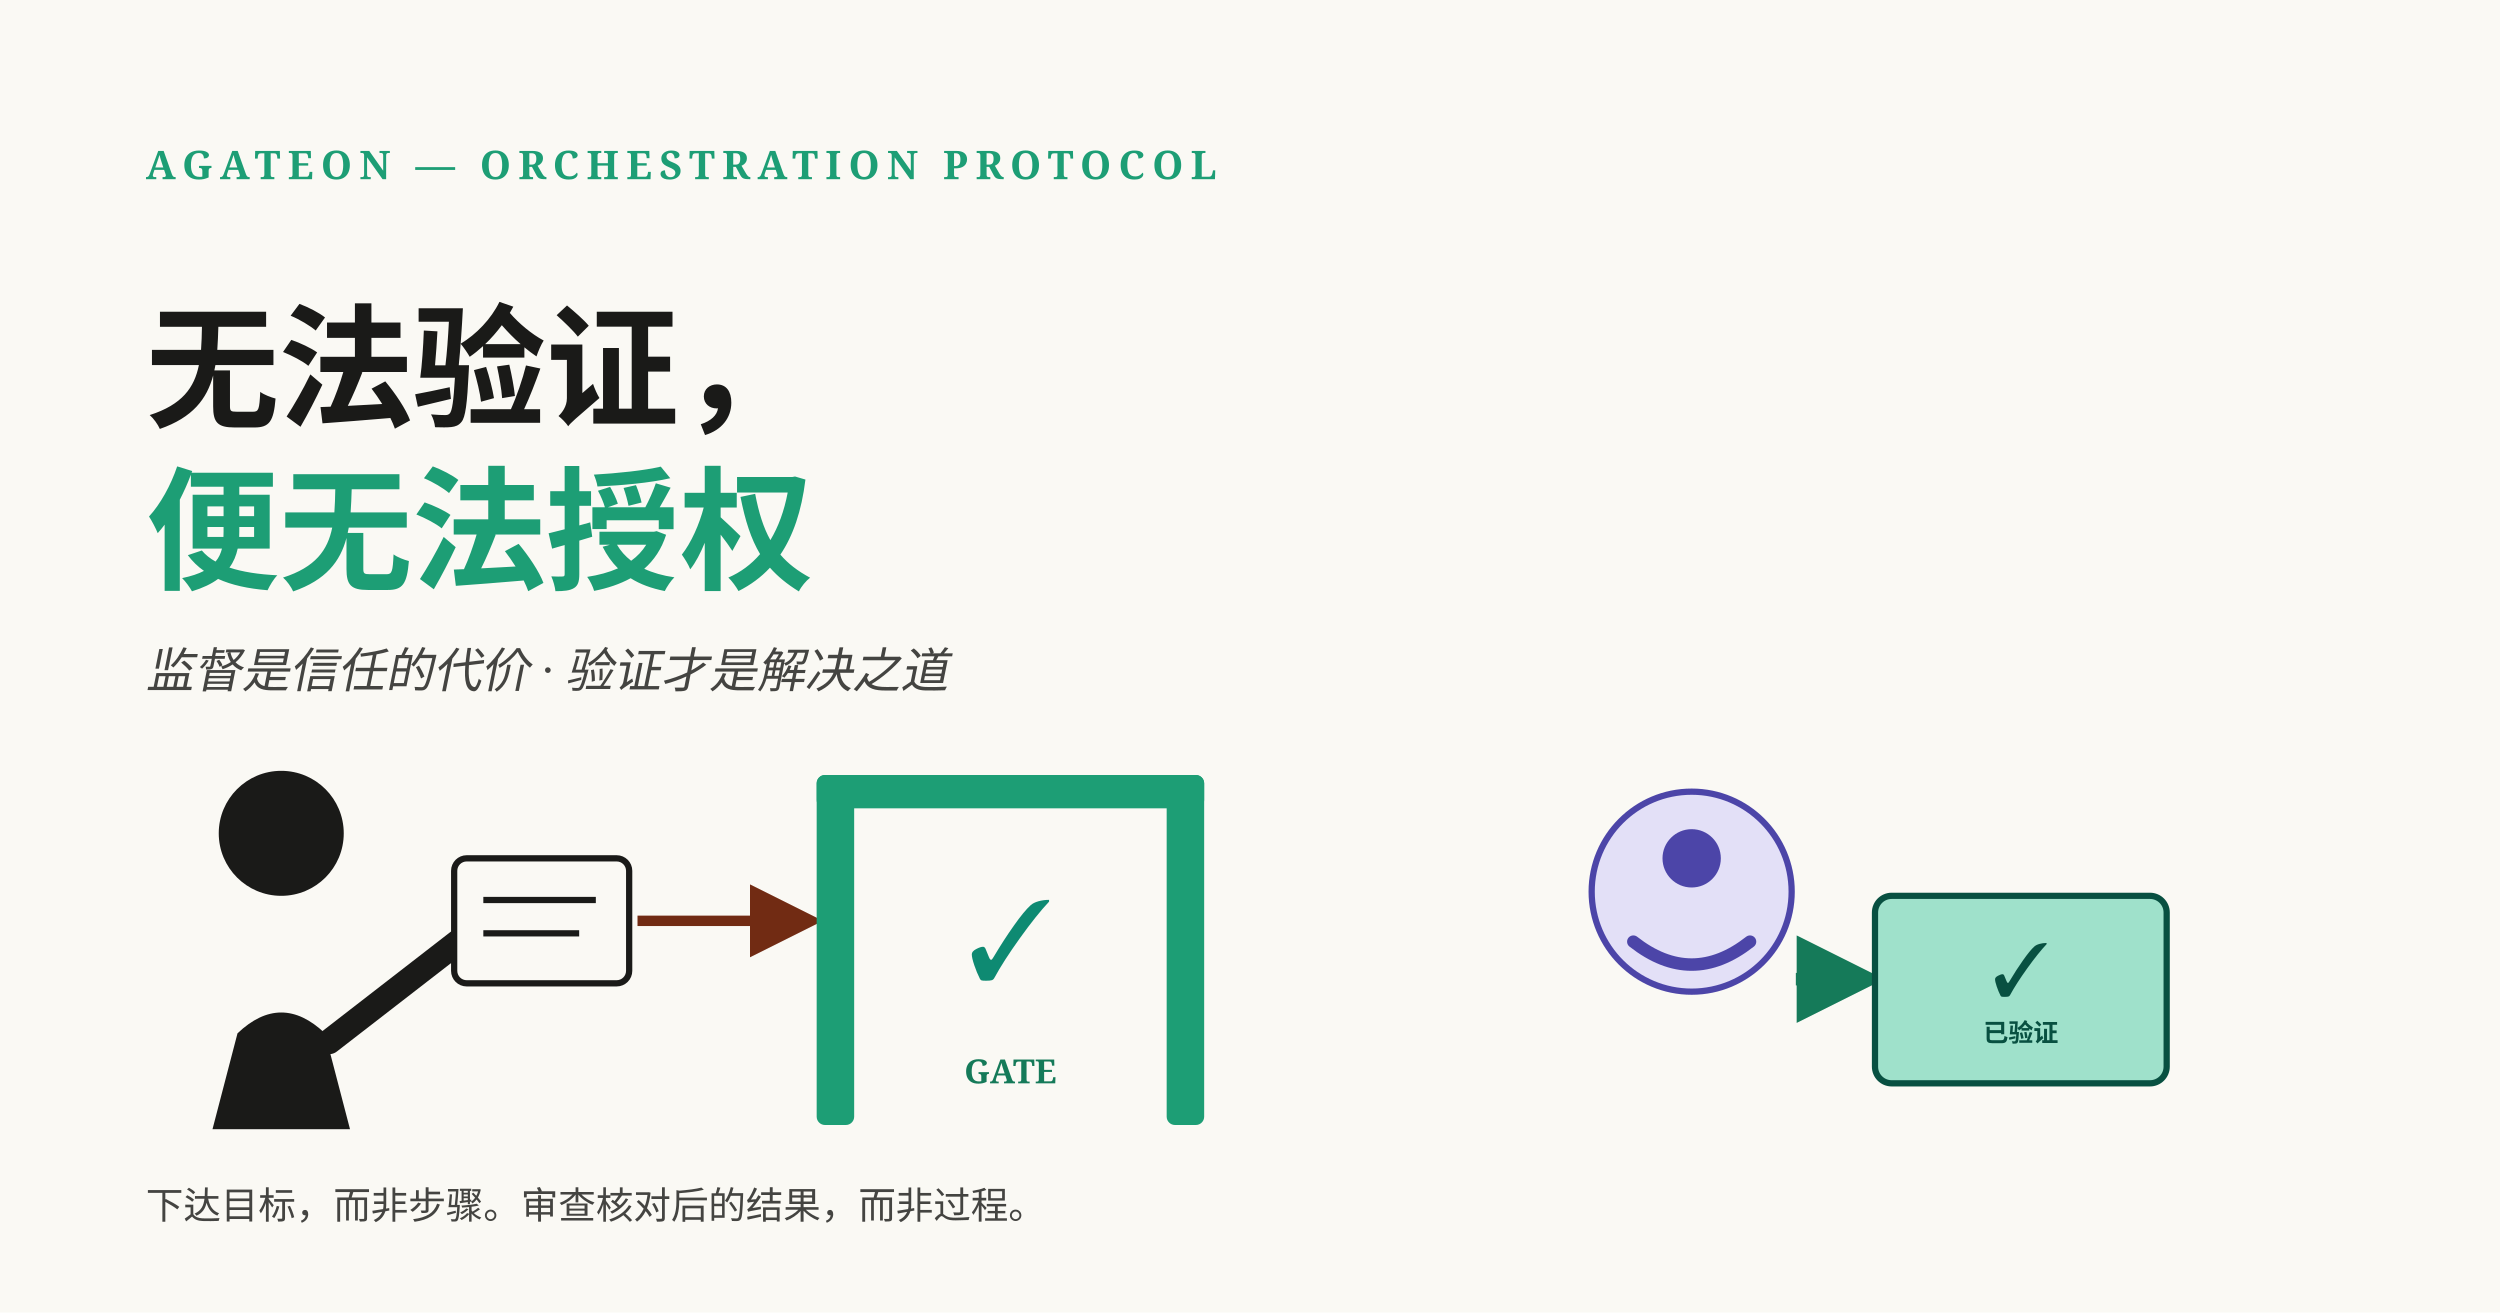
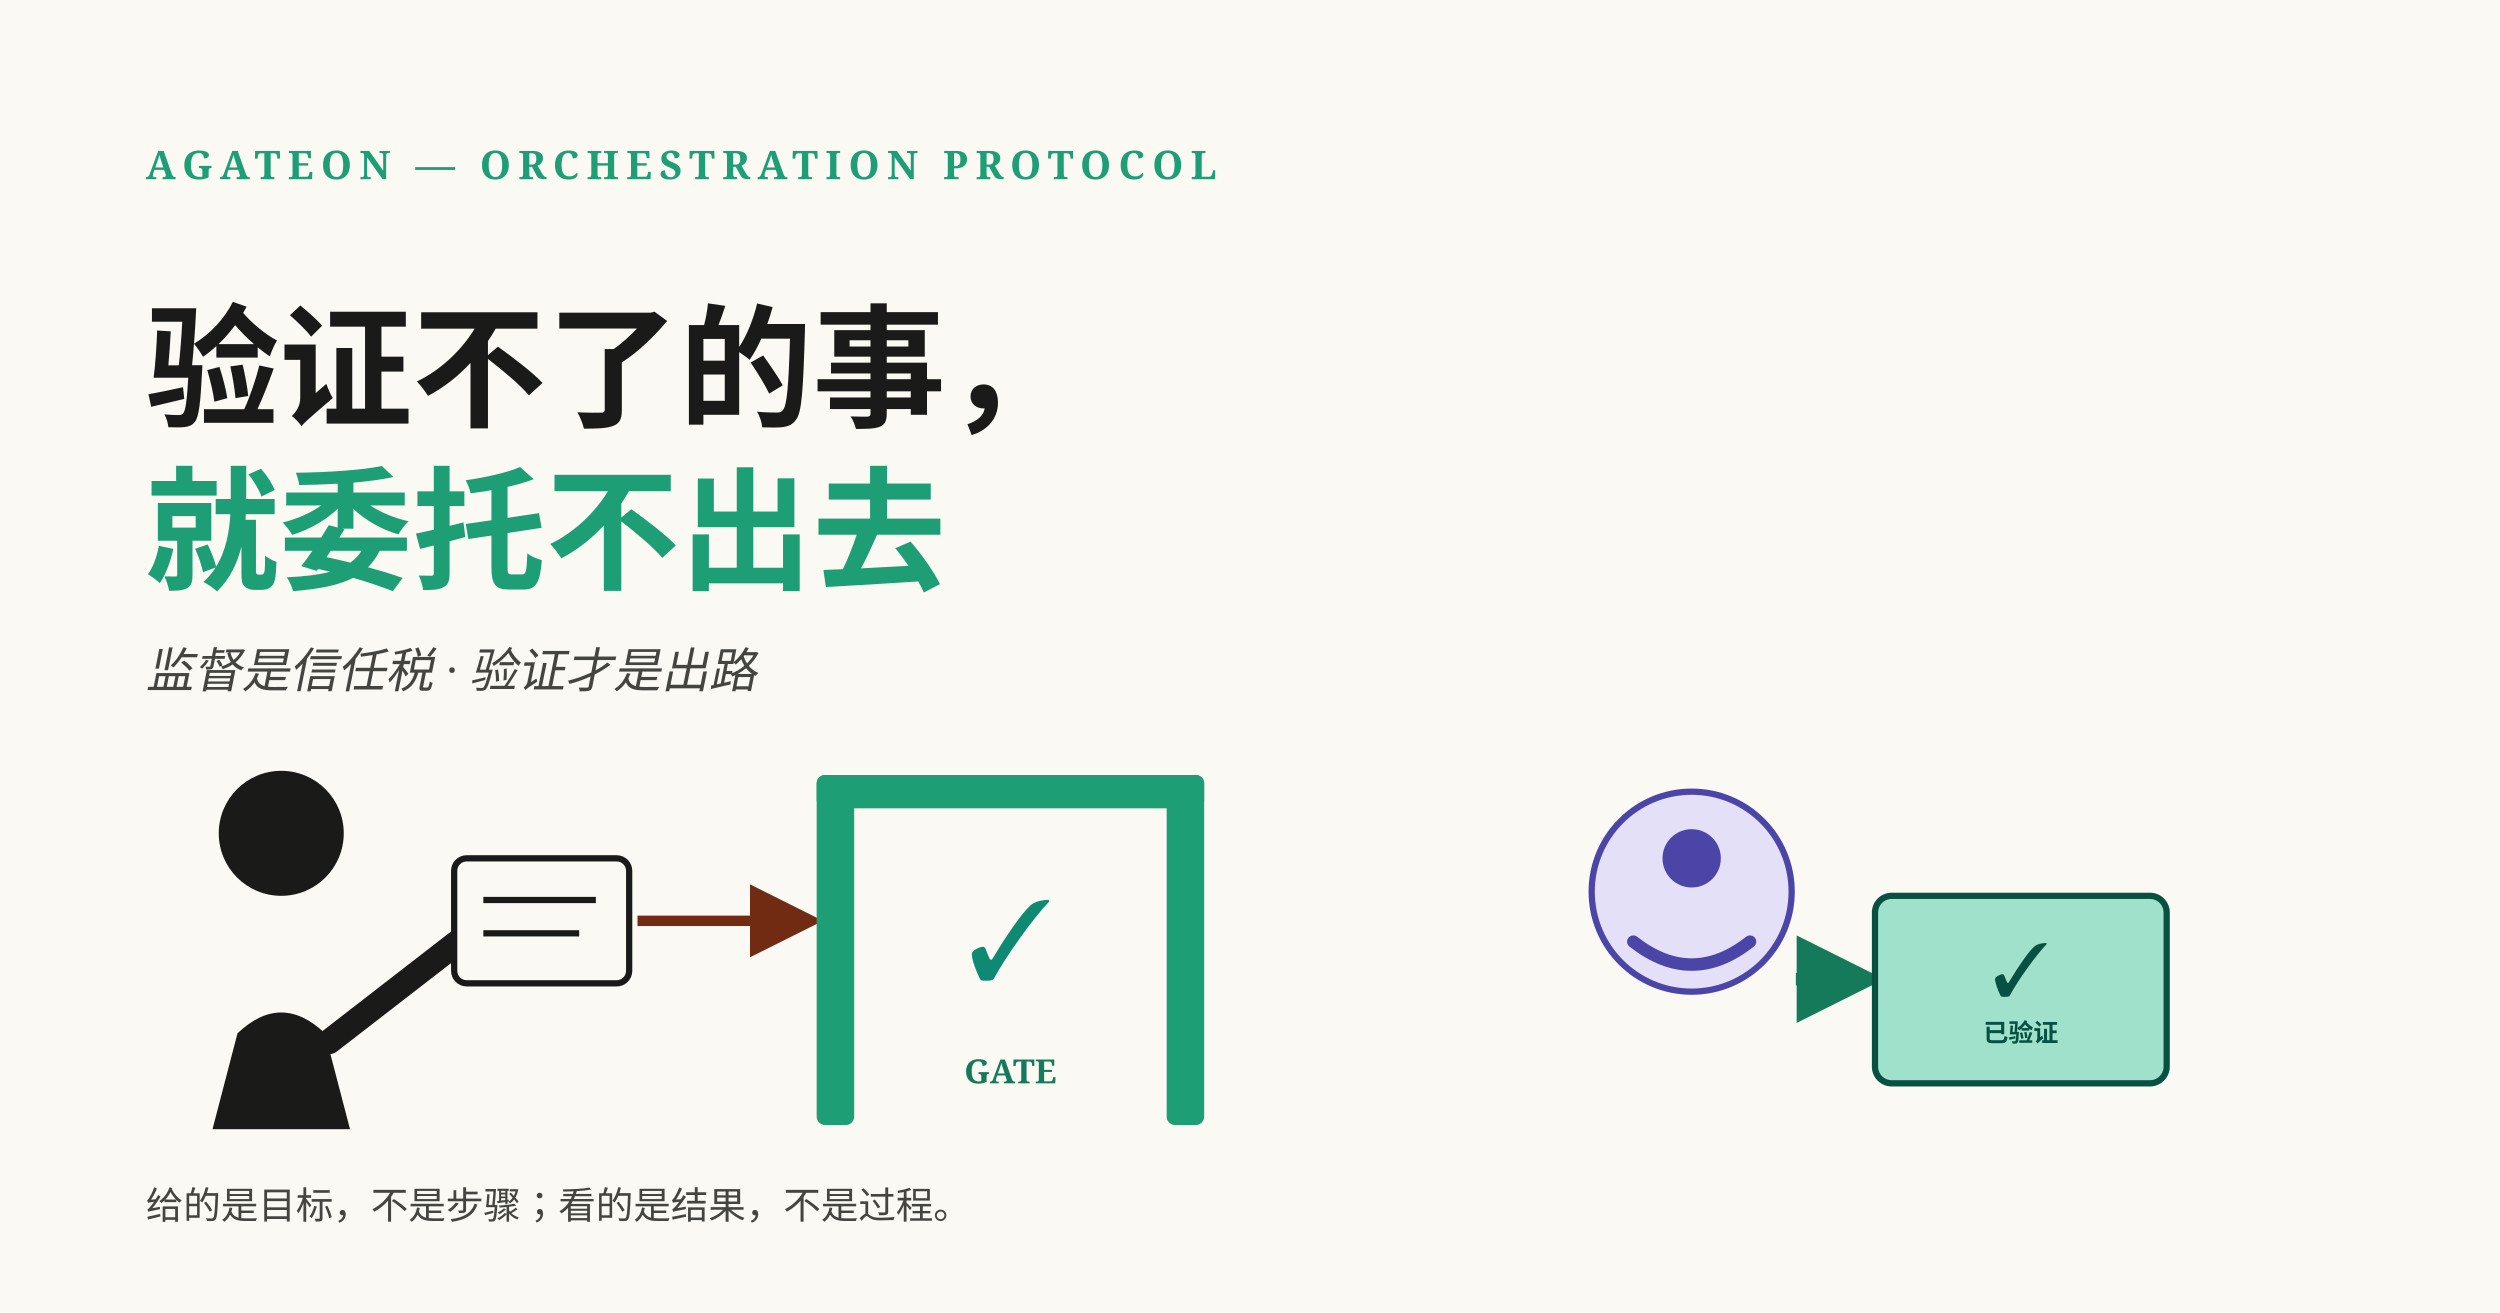
<svg xmlns="http://www.w3.org/2000/svg" width="1200" height="630" viewBox="0 0 1200 630" font-family="Georgia, 'Times New Roman', serif">
  <defs>
    <marker id="aCoral" viewBox="0 0 10 10" refX="8" refY="5" markerWidth="7" markerHeight="7" orient="auto-start-reverse">
      <path d="M0,0 L10,5 L0,10 z" fill="#712B13" />
    </marker>
    <marker id="aTeal" viewBox="0 0 10 10" refX="8" refY="5" markerWidth="7" markerHeight="7" orient="auto-start-reverse">
      <path d="M0,0 L10,5 L0,10 z" fill="#157A59" />
    </marker>
  </defs>
  <rect width="1200" height="630" fill="#FAF9F4" />
  <text x="70" y="86" font-family="Noto Sans SC, serif" font-size="19" letter-spacing="3.5" fill="#1D9E75" font-weight="600">AGATEON — ORCHESTRATION PROTOCOL</text>
-   <text x="70" y="200" font-size="64" font-weight="700" fill="#1A1A18">无法验证，</text>
-   <text x="70" y="278" font-size="64" font-weight="700" fill="#1D9E75">便无法授权</text>
-   <text x="70" y="330" font-size="23" font-style="italic" fill="#444441">监督是信任的代价 · 验证才是解决之道</text>
+   <text x="70" y="200" font-size="64" font-weight="700" fill="#1A1A18">验证不了的事，</text>
+   <text x="70" y="278" font-size="64" font-weight="700" fill="#1D9E75">就委托不出去</text>
+   <text x="70" y="330" font-size="23" font-style="italic" fill="#444441">监督是信任税 · 验证才是出路</text>
  <g>
    <circle cx="135" cy="400" r="30" fill="#1A1A18" />
    <path d="M 102 542 L 168 542 L 156 496 Q 135 476 114 496 Z" fill="#1A1A18" />
    <path d="M 158 500 L 220 452" fill="none" stroke="#1A1A18" stroke-width="12" stroke-linecap="round" />
    <rect x="218" y="412" width="84" height="60" rx="6" fill="#FAF9F4" stroke="#1A1A18" stroke-width="3" />
    <line x1="232" y1="432" x2="286" y2="432" stroke="#1A1A18" stroke-width="3" />
    <line x1="232" y1="448" x2="278" y2="448" stroke="#1A1A18" stroke-width="3" />
  </g>
  <path d="M 306 442 L 388 442" fill="none" stroke="#712B13" stroke-width="5" marker-end="url(#aCoral)" />
  <g>
    <rect x="392" y="372" width="18" height="168" rx="4" fill="#1D9E75" />
    <rect x="560" y="372" width="18" height="168" rx="4" fill="#1D9E75" />
    <rect x="392" y="372" width="186" height="16" rx="4" fill="#1D9E75" />
    <text x="485" y="470" fill="#0E8A72" font-family="Noto Sans SC, serif" font-size="54" font-weight="700" text-anchor="middle">✓</text>
    <text x="485" y="520" fill="#157A59" font-family="Noto Sans SC, serif" font-size="16" font-weight="700" text-anchor="middle">GATE</text>
  </g>
  <g>
    <circle cx="812" cy="428" r="48" fill="#E3E0F7" stroke="#4C45A8" stroke-width="3" />
    <circle cx="812" cy="412" r="14" fill="#4C45A8" />
    <path d="M 784 452 Q 812 474 840 452" fill="none" stroke="#4C45A8" stroke-width="6" stroke-linecap="round" />
  </g>
  <path d="M 862 470 L 896 470" fill="none" stroke="#157A59" stroke-width="6" marker-end="url(#aTeal)" />
  <g>
    <rect x="900" y="430" width="140" height="90" rx="8" fill="#9FE1CB" stroke="#085041" stroke-width="3" />
    <text x="970" y="478" fill="#085041" font-family="Noto Sans SC, serif" font-size="36" font-weight="700" text-anchor="middle">✓</text>
    <text x="970" y="500" fill="#085041" font-family="Noto Sans SC, serif" font-size="12" font-weight="700" text-anchor="middle">已验证</text>
  </g>
-   <text x="70" y="585" font-family="Noto Sans SC, serif" font-size="18" fill="#444441">下达目标，而非步骤。审查核对后的结果，而非过程。</text>
+   <text x="70" y="585" font-family="Noto Sans SC, serif" font-size="18" fill="#444441">给的是目标，不是步骤；看的是结果，不是过程。</text>
</svg>
